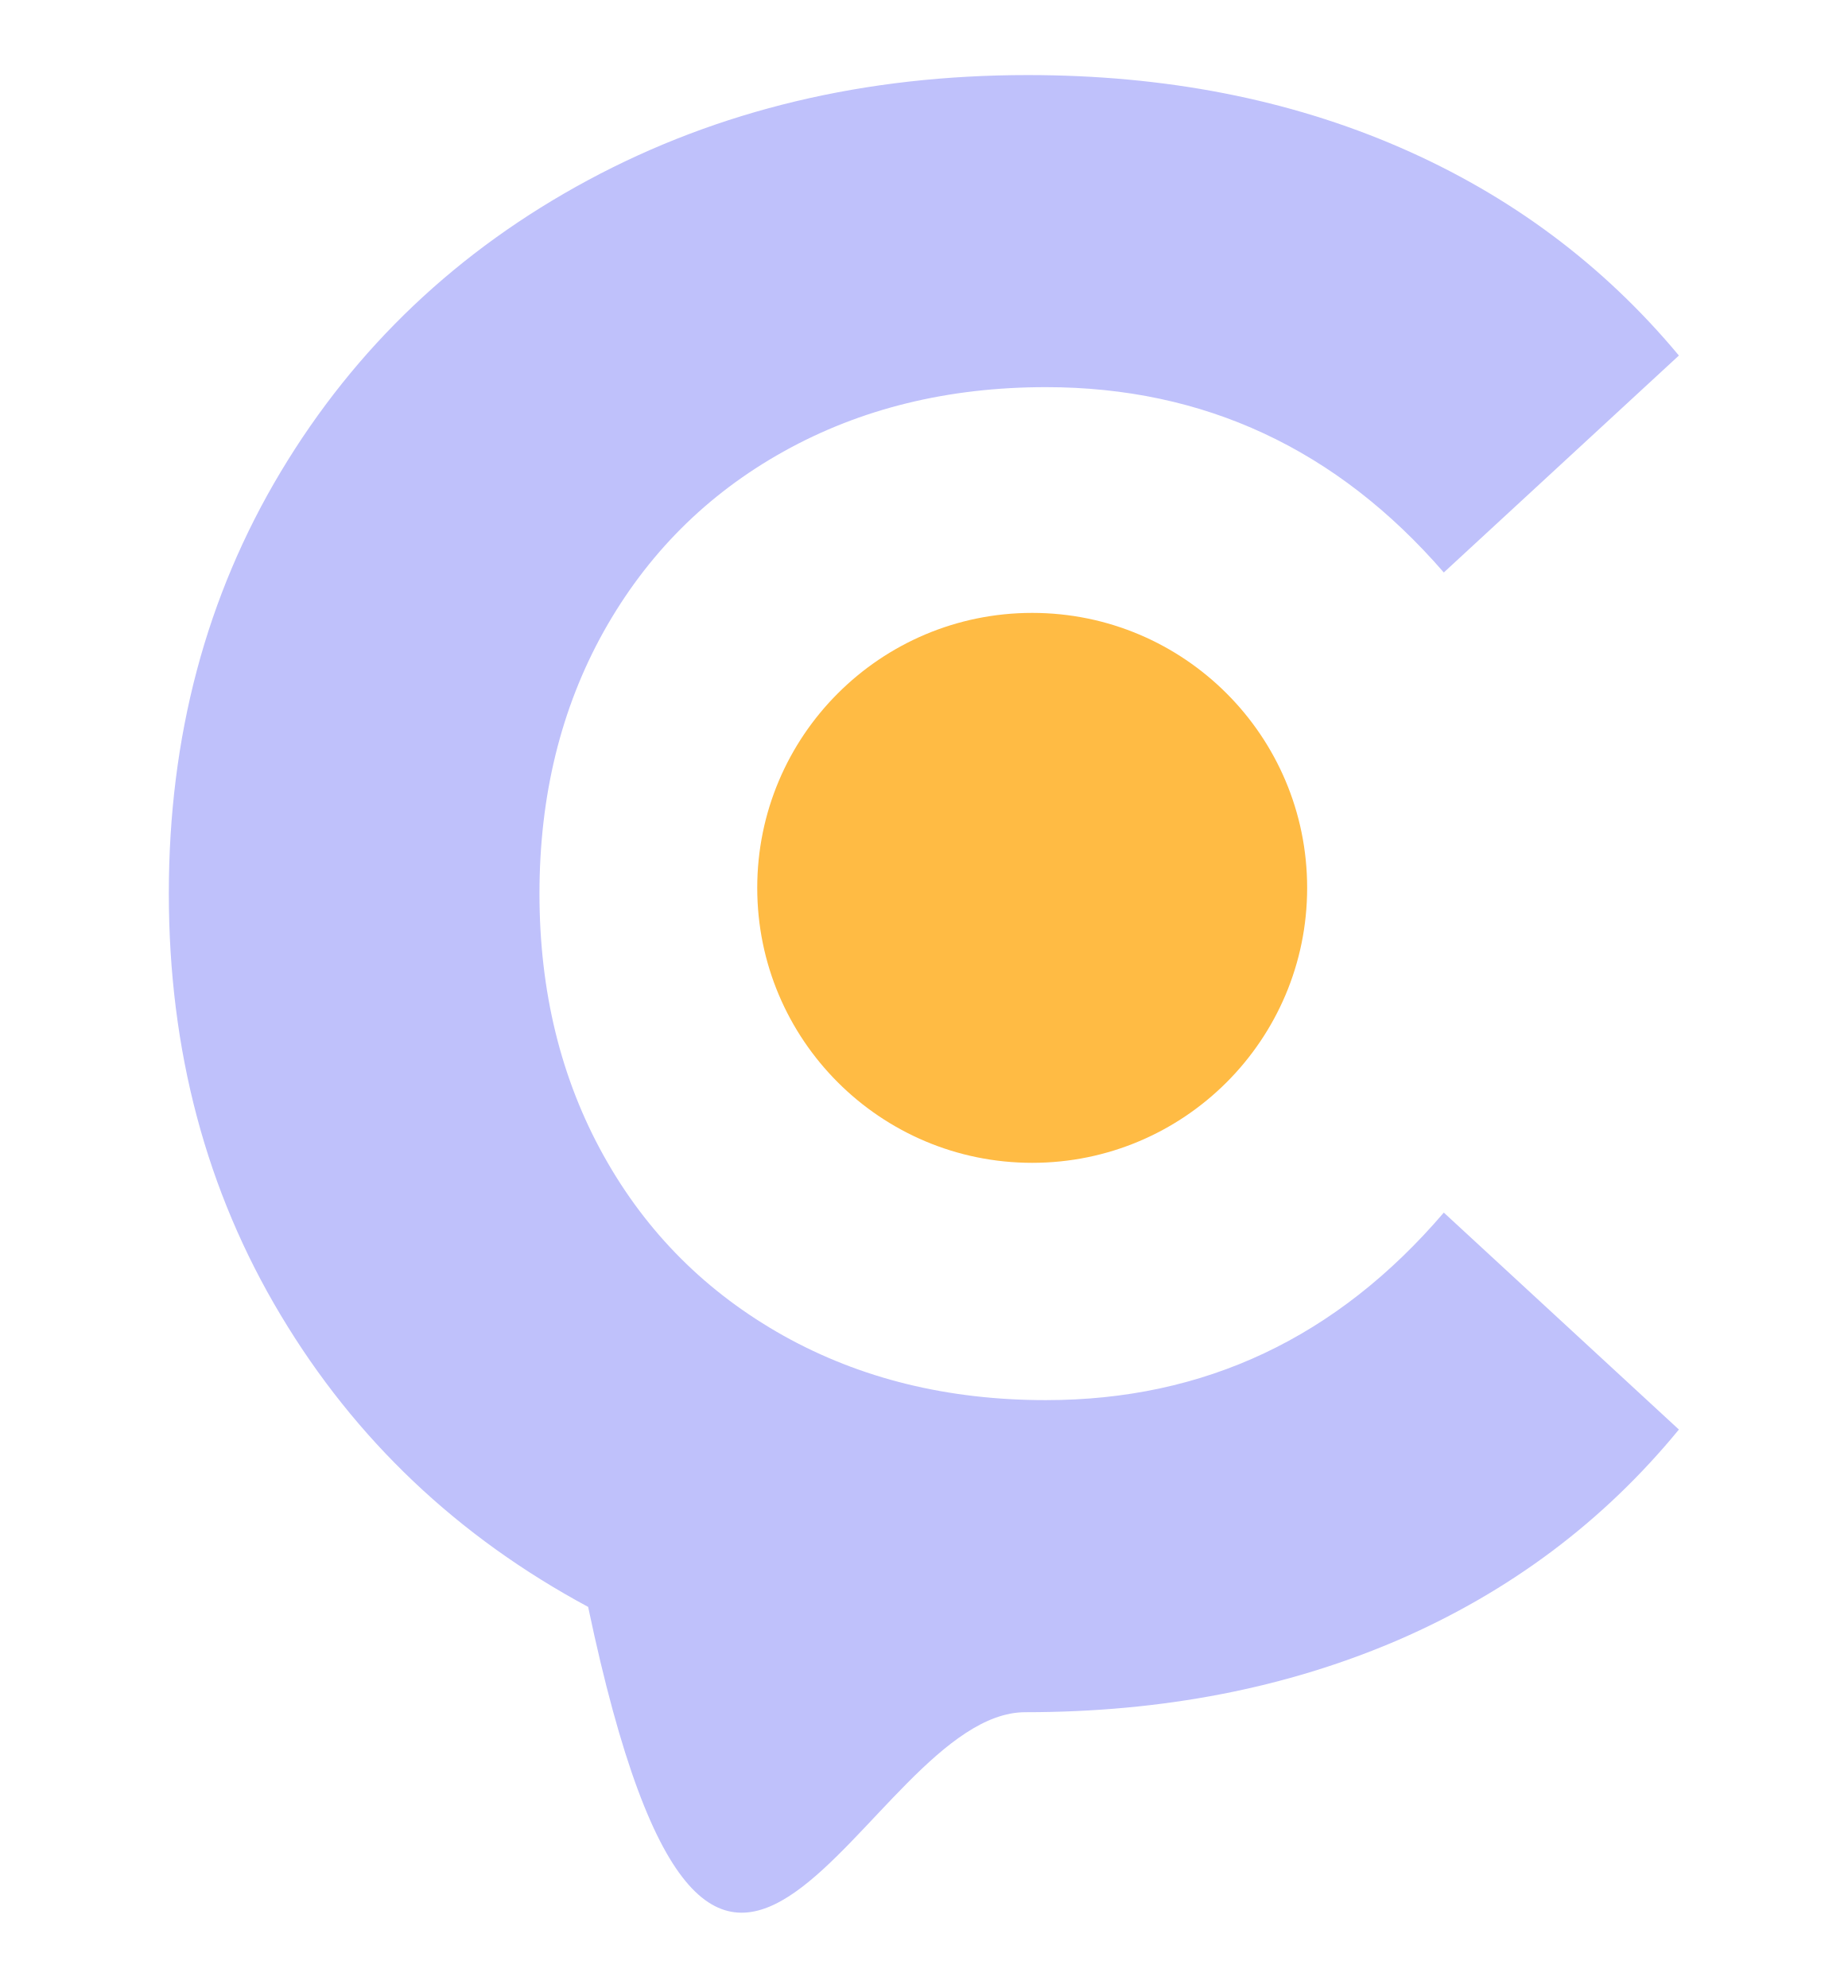
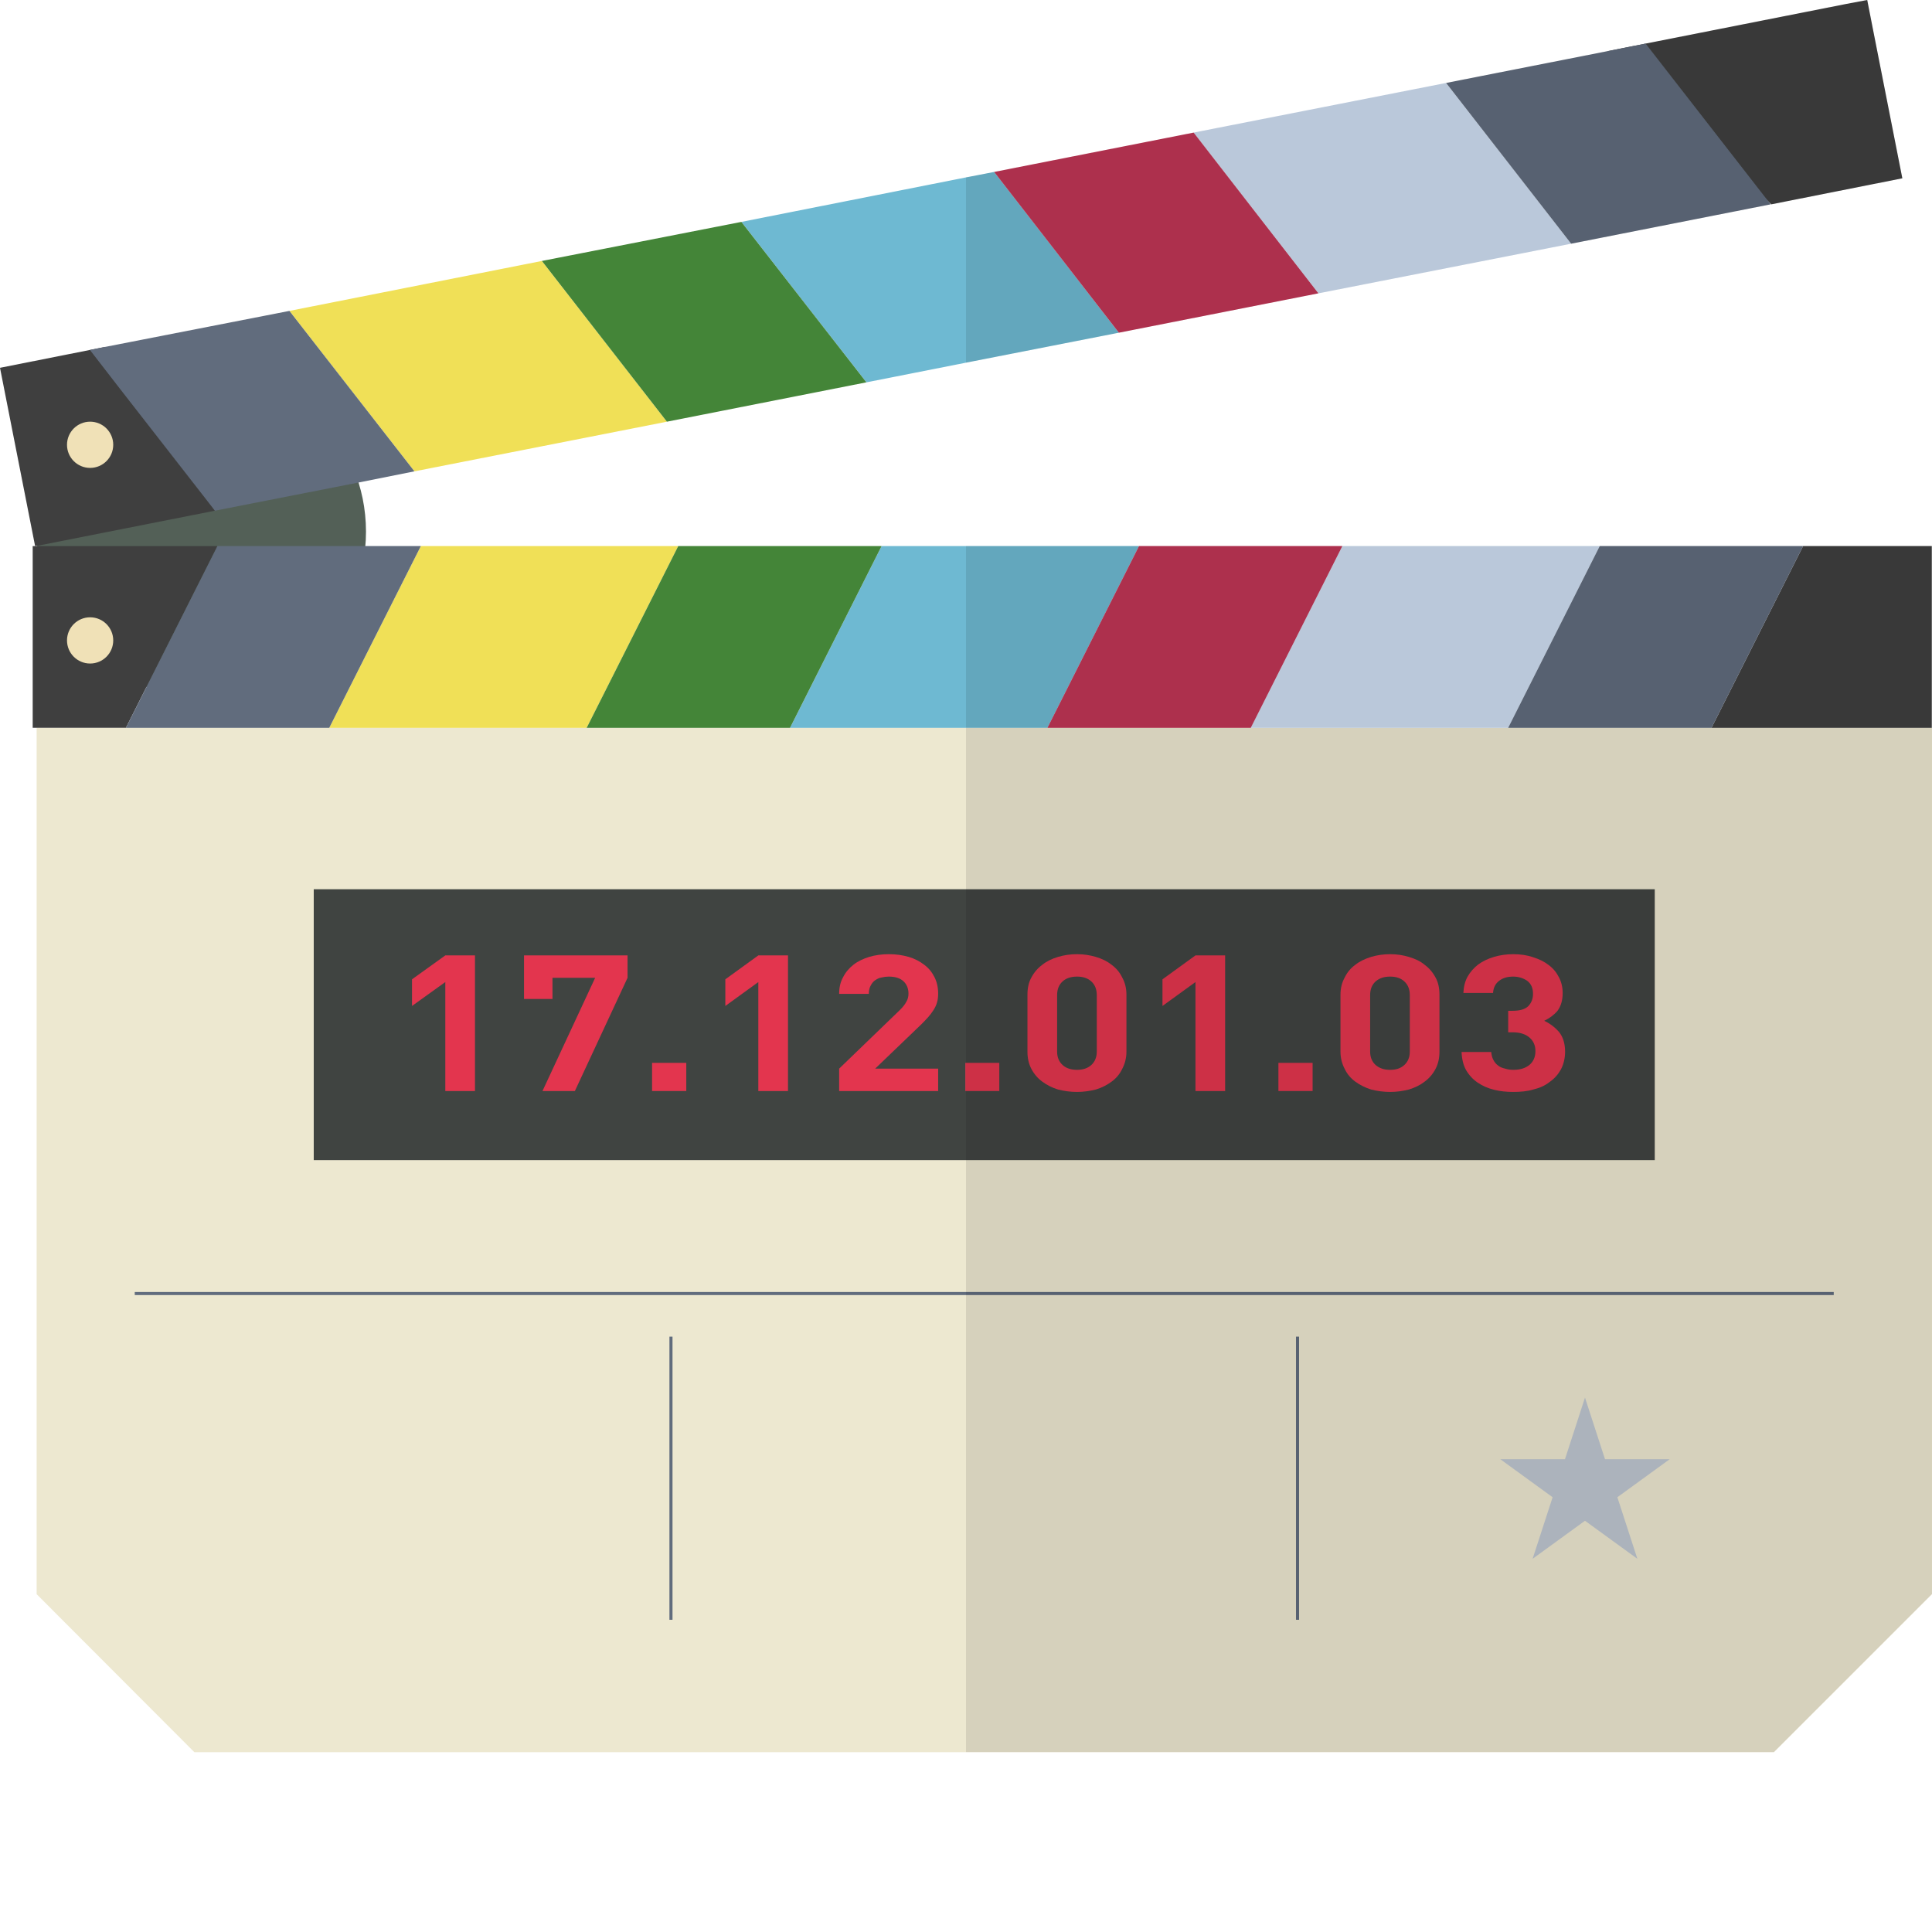
- <svg xmlns="http://www.w3.org/2000/svg" version="1.1" id="Layer_1" x="0px" y="0px" viewBox="0 0 672 723" style="enable-background:new 0 0 672 723;" xml:space="preserve">
-   <style type="text/css">
- 	.st0{fill:#bfc1fb;}
- 	.st1{fill:#FFBB44;}
- </style>
-   <g>
+ <svg xmlns="http://www.w3.org/2000/svg" version="1.1" id="_x36_" viewBox="0 0 512 512" xml:space="preserve" width="800px" height="800px" fill="#000000">
+   <g id="SVGRepo_bgCarrier" stroke-width="0" />
+   <g id="SVGRepo_tracerCarrier" stroke-linecap="round" stroke-linejoin="round" />
+   <g id="SVGRepo_iconCarrier">
    <g>
-       <path class="st0" d="M213.9,584.4c-47.4-25.5-84.7-60.8-111.8-106.1C75,433.1,61.4,382,61.4,324.9c0-57,13.6-108.1,40.7-153.3    S166.5,91,213.9,65.5s100.7-38.2,159.9-38.2c49.9,0,95,8.8,135.3,26.3s74.1,42.8,101.5,75.7l-85.5,78.9    c-38.9-44.9-87.2-67.4-144.7-67.4c-35.6,0-67.4,7.8-95.4,23.4s-49.7,37.4-65.4,65.4c-15.6,28-23.4,59.8-23.4,95.4    s7.8,67.4,23.4,95.4s37.4,49.7,65.4,65.4c28,15.6,59.7,23.4,95.4,23.4c57.6,0,105.8-22.7,144.7-68.2l85.5,78.9    c-27.4,33.4-61.4,58.9-102,76.5c-40.6,17.5-85.8,26.3-135.7,26.3C314.3,622.7,261.3,809.9,213.9,584.4z" />
+       <g>
+         <circle style="fill:#536057;" cx="53.337" cy="140.889" r="43.653" />
+         <polygon style="fill:#EDE8D0;" points="512,192.862 512,422.467 470.122,464.345 51.505,464.345 9.707,422.467 9.707,192.862 " />
+         <g>
+           <polygon style="fill:#F0E057;" points="111.528,144.713 87.261,192.881 155.473,192.881 179.74,144.713 " />
+           <polygon style="fill:#3F3F3F;" points="453.572,192.881 511.945,192.881 511.945,144.713 477.839,144.713 " />
+           <polygon style="fill:#6EB9D2;" points="233.632,144.713 209.365,192.881 277.577,192.881 301.844,144.713 " />
+           <polygon style="fill:#CEDEF2;" points="355.735,144.713 331.469,192.881 399.68,192.881 423.947,144.713 " />
+           <polygon style="fill:#3F3F3F;" points="57.602,144.726 38.829,182.031 33.374,192.862 8.665,192.862 8.665,144.726 " />
+           <polygon style="fill:#616C7D;" points="423.947,144.713 399.68,192.881 453.572,192.881 477.839,144.713 " />
+           <polygon style="fill:#C03555;" points="301.844,144.713 277.577,192.881 331.469,192.881 355.735,144.713 " />
+           <polygon style="fill:#448538;" points="179.74,144.713 155.473,192.881 209.365,192.881 233.632,144.713 " />
+           <polygon style="fill:#616C7D;" points="57.636,144.713 33.369,192.881 87.261,192.881 111.528,144.713 " />
+         </g>
+         <g>
+           <polygon style="fill:#CEDEF2;" points="416.371,64.581 349.382,77.738 316.33,35.138 383.238,21.982 " />
+           <polygon style="fill:#3F3F3F;" points="56.96,135.34 9.868,144.646 9.306,144.726 0,97.473 23.827,92.74 27.838,91.938 34.337,101.645 " />
+           <polygon style="fill:#6EB9D2;" points="296.514,88.168 256,96.11 229.606,101.324 196.472,58.805 256,47.011 263.461,45.568 " />
+           <polygon style="fill:#F0E057;" points="176.737,111.754 109.829,124.911 76.696,82.391 143.604,69.154 " />
+           <polygon style="fill:#3F3F3F;" points="504.138,47.252 469.4,54.152 468.678,53.43 425.998,13.558 436.106,11.552 489.296,1.042 494.832,0 496.436,8.182 " />
+           <polygon style="fill:#616C7D;" points="109.829,124.911 94.987,127.879 56.96,135.34 31.77,103.008 23.827,92.74 27.838,91.938 76.696,82.391 " />
+           <polygon style="fill:#448538;" points="229.606,101.324 176.737,111.754 143.604,69.154 196.472,58.805 " />
+           <polygon style="fill:#C03555;" points="349.382,77.738 296.514,88.168 263.461,45.568 316.33,35.138 " />
+           <polygon style="fill:#616C7D;" points="469.24,54.152 416.371,64.581 383.238,21.982 425.998,13.558 436.106,11.552 468.678,53.43 468.839,53.59 " />
+         </g>
+         <circle style="fill:#F0E1B7;" cx="23.882" cy="117.874" r="6.125" />
+         <circle style="fill:#F0E1B7;" cx="23.882" cy="169.717" r="6.125" />
+         <rect x="83.144" y="235.66" style="fill:#404441;" width="355.384" height="71.782" />
+         <g>
+           <path style="fill:#E3354E;" d="M118.012,253.192l-8.825,6.337v7.061l8.825-6.338v28.881h7.862v-35.941H118.012z" />
+           <path style="fill:#E3354E;" d="M138.87,253.192v11.553h7.541v-5.616h11.312l-13.96,30.004h8.584l13.96-30.004v-5.937H138.87z" />
+           <path style="fill:#E3354E;" d="M172.806,281.671v7.461h9.065v-7.461H172.806z" />
+           <path style="fill:#E3354E;" d="M200.965,253.192l-8.744,6.337v7.061l8.744-6.338v28.881h7.862v-35.941H200.965z" />
+           <path style="fill:#E3354E;" d="M244.046,271.563c0.722-0.721,1.364-1.363,1.926-2.006c0.562-0.641,1.043-1.283,1.444-1.925 c0.401-0.641,0.722-1.283,0.882-1.925c0.241-0.722,0.321-1.524,0.321-2.406c0-1.605-0.321-3.049-0.963-4.333 c-0.641-1.284-1.524-2.406-2.727-3.29c-1.123-0.881-2.487-1.604-4.092-2.086c-1.685-0.481-3.369-0.722-5.295-0.722 c-1.845,0-3.61,0.241-5.214,0.722c-1.524,0.482-2.968,1.124-4.172,2.086c-1.123,0.883-2.086,2.006-2.727,3.29 c-0.722,1.284-1.043,2.727-1.043,4.413h7.862c0-0.882,0.161-1.605,0.481-2.166c0.321-0.641,0.722-1.123,1.203-1.445 c0.481-0.321,1.043-0.641,1.685-0.722c0.642-0.161,1.284-0.24,1.925-0.24c1.685,0,2.969,0.401,3.851,1.203 c0.882,0.803,1.364,1.925,1.364,3.29c0,0.802-0.161,1.525-0.562,2.165c-0.321,0.642-0.882,1.365-1.684,2.166l-16.125,15.564 v5.937h26.233v-5.937h-16.687L244.046,271.563z" />
+           <path style="fill:#E3354E;" d="M255.84,281.671v7.461h8.985v-7.461H255.84z" />
+           <path style="fill:#E3354E;" d="M297.396,259.048c-0.642-1.364-1.605-2.487-2.808-3.37c-1.203-0.962-2.567-1.604-4.172-2.086 c-1.605-0.481-3.289-0.722-4.974-0.722c-1.845,0-3.45,0.241-5.054,0.722c-1.605,0.482-2.968,1.124-4.172,2.086 c-1.203,0.883-2.166,2.006-2.888,3.37c-0.722,1.284-1.043,2.808-1.043,4.572v15.083c0,1.685,0.321,3.208,1.043,4.573 c0.722,1.364,1.685,2.486,2.888,3.37c1.203,0.881,2.567,1.604,4.172,2.086c1.605,0.401,3.209,0.642,5.054,0.642 c1.685,0,3.369-0.241,4.974-0.642c1.605-0.482,2.968-1.204,4.172-2.086c1.203-0.883,2.166-2.006,2.808-3.37 c0.722-1.364,1.123-2.888,1.123-4.573V263.62C298.52,261.856,298.119,260.332,297.396,259.048z M290.658,278.704 c0,1.444-0.482,2.647-1.445,3.529c-0.963,0.882-2.246,1.283-3.77,1.283c-1.605,0-2.888-0.401-3.851-1.283 c-0.963-0.882-1.444-2.086-1.444-3.529v-15.003c0-1.524,0.482-2.727,1.444-3.61c0.963-0.882,2.246-1.283,3.851-1.283 c1.524,0,2.808,0.401,3.77,1.283c0.963,0.882,1.445,2.086,1.445,3.61V278.704z" />
+           <path style="fill:#E3354E;" d="M316.811,253.192l-8.744,6.337v7.061l8.744-6.338v28.881h7.862v-35.941H316.811z" />
+           <path style="fill:#E3354E;" d="M338.793,281.671v7.461h9.065v-7.461H338.793z" />
+           <path style="fill:#E3354E;" d="M380.43,259.048c-0.722-1.364-1.684-2.487-2.888-3.37c-1.123-0.962-2.567-1.604-4.171-2.086 c-1.605-0.481-3.209-0.722-4.974-0.722c-1.765,0-3.45,0.241-5.054,0.722c-1.524,0.482-2.969,1.124-4.172,2.086 c-1.204,0.883-2.166,2.006-2.808,3.37c-0.722,1.284-1.123,2.808-1.123,4.572v15.083c0,1.685,0.401,3.208,1.123,4.573 c0.642,1.364,1.605,2.486,2.808,3.37c1.203,0.881,2.648,1.604,4.172,2.086c1.604,0.401,3.289,0.642,5.054,0.642 c1.765,0,3.37-0.241,4.974-0.642c1.604-0.482,3.048-1.204,4.171-2.086c1.204-0.883,2.166-2.006,2.888-3.37 c0.722-1.364,1.043-2.888,1.043-4.573V263.62C381.473,261.856,381.152,260.332,380.43,259.048z M373.611,278.704 c0,1.444-0.481,2.647-1.444,3.529c-0.963,0.882-2.166,1.283-3.771,1.283c-1.604,0-2.808-0.401-3.851-1.283 c-0.963-0.882-1.444-2.086-1.444-3.529v-15.003c0-1.524,0.481-2.727,1.444-3.61c1.043-0.882,2.247-1.283,3.851-1.283 c1.605,0,2.808,0.401,3.771,1.283c0.963,0.882,1.444,2.086,1.444,3.61V278.704z" />
+           <path style="fill:#E3354E;" d="M413.162,273.488c-1.123-1.283-2.407-2.246-3.931-2.967c1.364-0.642,2.567-1.525,3.53-2.648 c0.882-1.203,1.364-2.727,1.364-4.733c0-1.444-0.321-2.888-0.963-4.092c-0.642-1.284-1.524-2.406-2.727-3.29 c-1.123-0.882-2.567-1.604-4.172-2.086c-1.605-0.561-3.369-0.802-5.215-0.802c-1.845,0-3.53,0.241-5.134,0.722 c-1.605,0.482-2.968,1.124-4.172,2.006c-1.123,0.883-2.086,1.925-2.808,3.21c-0.722,1.283-1.043,2.727-1.123,4.332h7.862 c0.08-1.364,0.642-2.486,1.605-3.209c1.043-0.802,2.246-1.122,3.77-1.122c1.364,0,2.648,0.401,3.691,1.122 c1.043,0.803,1.524,1.925,1.524,3.45c0,1.284-0.401,2.326-1.204,3.209c-0.882,0.881-2.246,1.283-4.252,1.283h-1.123v5.696h1.123 c2.006,0,3.45,0.482,4.493,1.364c1.043,0.882,1.605,2.086,1.605,3.611c0,1.604-0.562,2.808-1.605,3.69 c-1.123,0.882-2.487,1.283-4.252,1.283c-0.722,0-1.444-0.079-2.166-0.32c-0.722-0.161-1.364-0.401-1.845-0.802 c-0.562-0.401-0.963-0.883-1.283-1.524c-0.321-0.562-0.481-1.285-0.562-2.086h-7.862c0.08,1.925,0.481,3.53,1.203,4.812 c0.803,1.364,1.846,2.487,3.049,3.29c1.284,0.881,2.728,1.524,4.412,1.925c1.605,0.401,3.289,0.561,5.054,0.561 c1.926,0,3.691-0.161,5.295-0.642c1.684-0.401,3.129-1.044,4.332-2.006c1.284-0.883,2.246-2.006,2.968-3.289 c0.722-1.364,1.123-2.968,1.123-4.733C414.767,276.538,414.205,274.773,413.162,273.488z" />
+         </g>
+         <line style="fill:none;stroke:#616C7D;stroke-width:0.813;stroke-miterlimit:10;" x1="35.712" y1="342.8" x2="485.96" y2="342.8" />
+         <g>
+           <line style="fill:none;stroke:#616C7D;stroke-width:0.813;stroke-miterlimit:10;" x1="177.814" y1="354.219" x2="177.814" y2="429.26" />
+           <line style="fill:none;stroke:#616C7D;stroke-width:0.813;stroke-miterlimit:10;" x1="343.858" y1="354.219" x2="343.858" y2="429.26" />
+         </g>
+         <polygon style="fill:#BFC6D0;" points="420.038,370.381 425.339,386.698 442.496,386.698 428.616,396.782 433.918,413.098 420.038,403.014 406.158,413.098 411.46,396.782 397.58,386.698 414.736,386.698 " />
+       </g>
+       <g style="opacity:0.1;">
+         <polygon style="fill:#040000;" points="256,192.884 256,464.319 470.098,464.319 511.992,422.435 511.992,192.884 " />
+         <polygon style="fill:#040000;" points="469.4,54.152 468.839,53.59 469.24,54.152 416.371,64.581 349.382,77.738 296.514,88.168 256,96.11 256,47.011 263.461,45.568 316.33,35.138 383.238,21.982 425.998,13.558 436.106,11.552 489.296,1.042 494.832,0 496.436,8.182 504.138,47.252 " />
+         <polygon style="fill:#040000;" points="331.469,192.881 399.68,192.881 453.572,192.881 511.945,192.881 511.945,144.713 477.839,144.713 423.947,144.713 355.736,144.713 301.844,144.713 256,144.713 256,192.881 277.577,192.881 " />
+       </g>
    </g>
-     <circle class="st1" cx="375.4" cy="322.9" r="100" />
  </g>
</svg>
